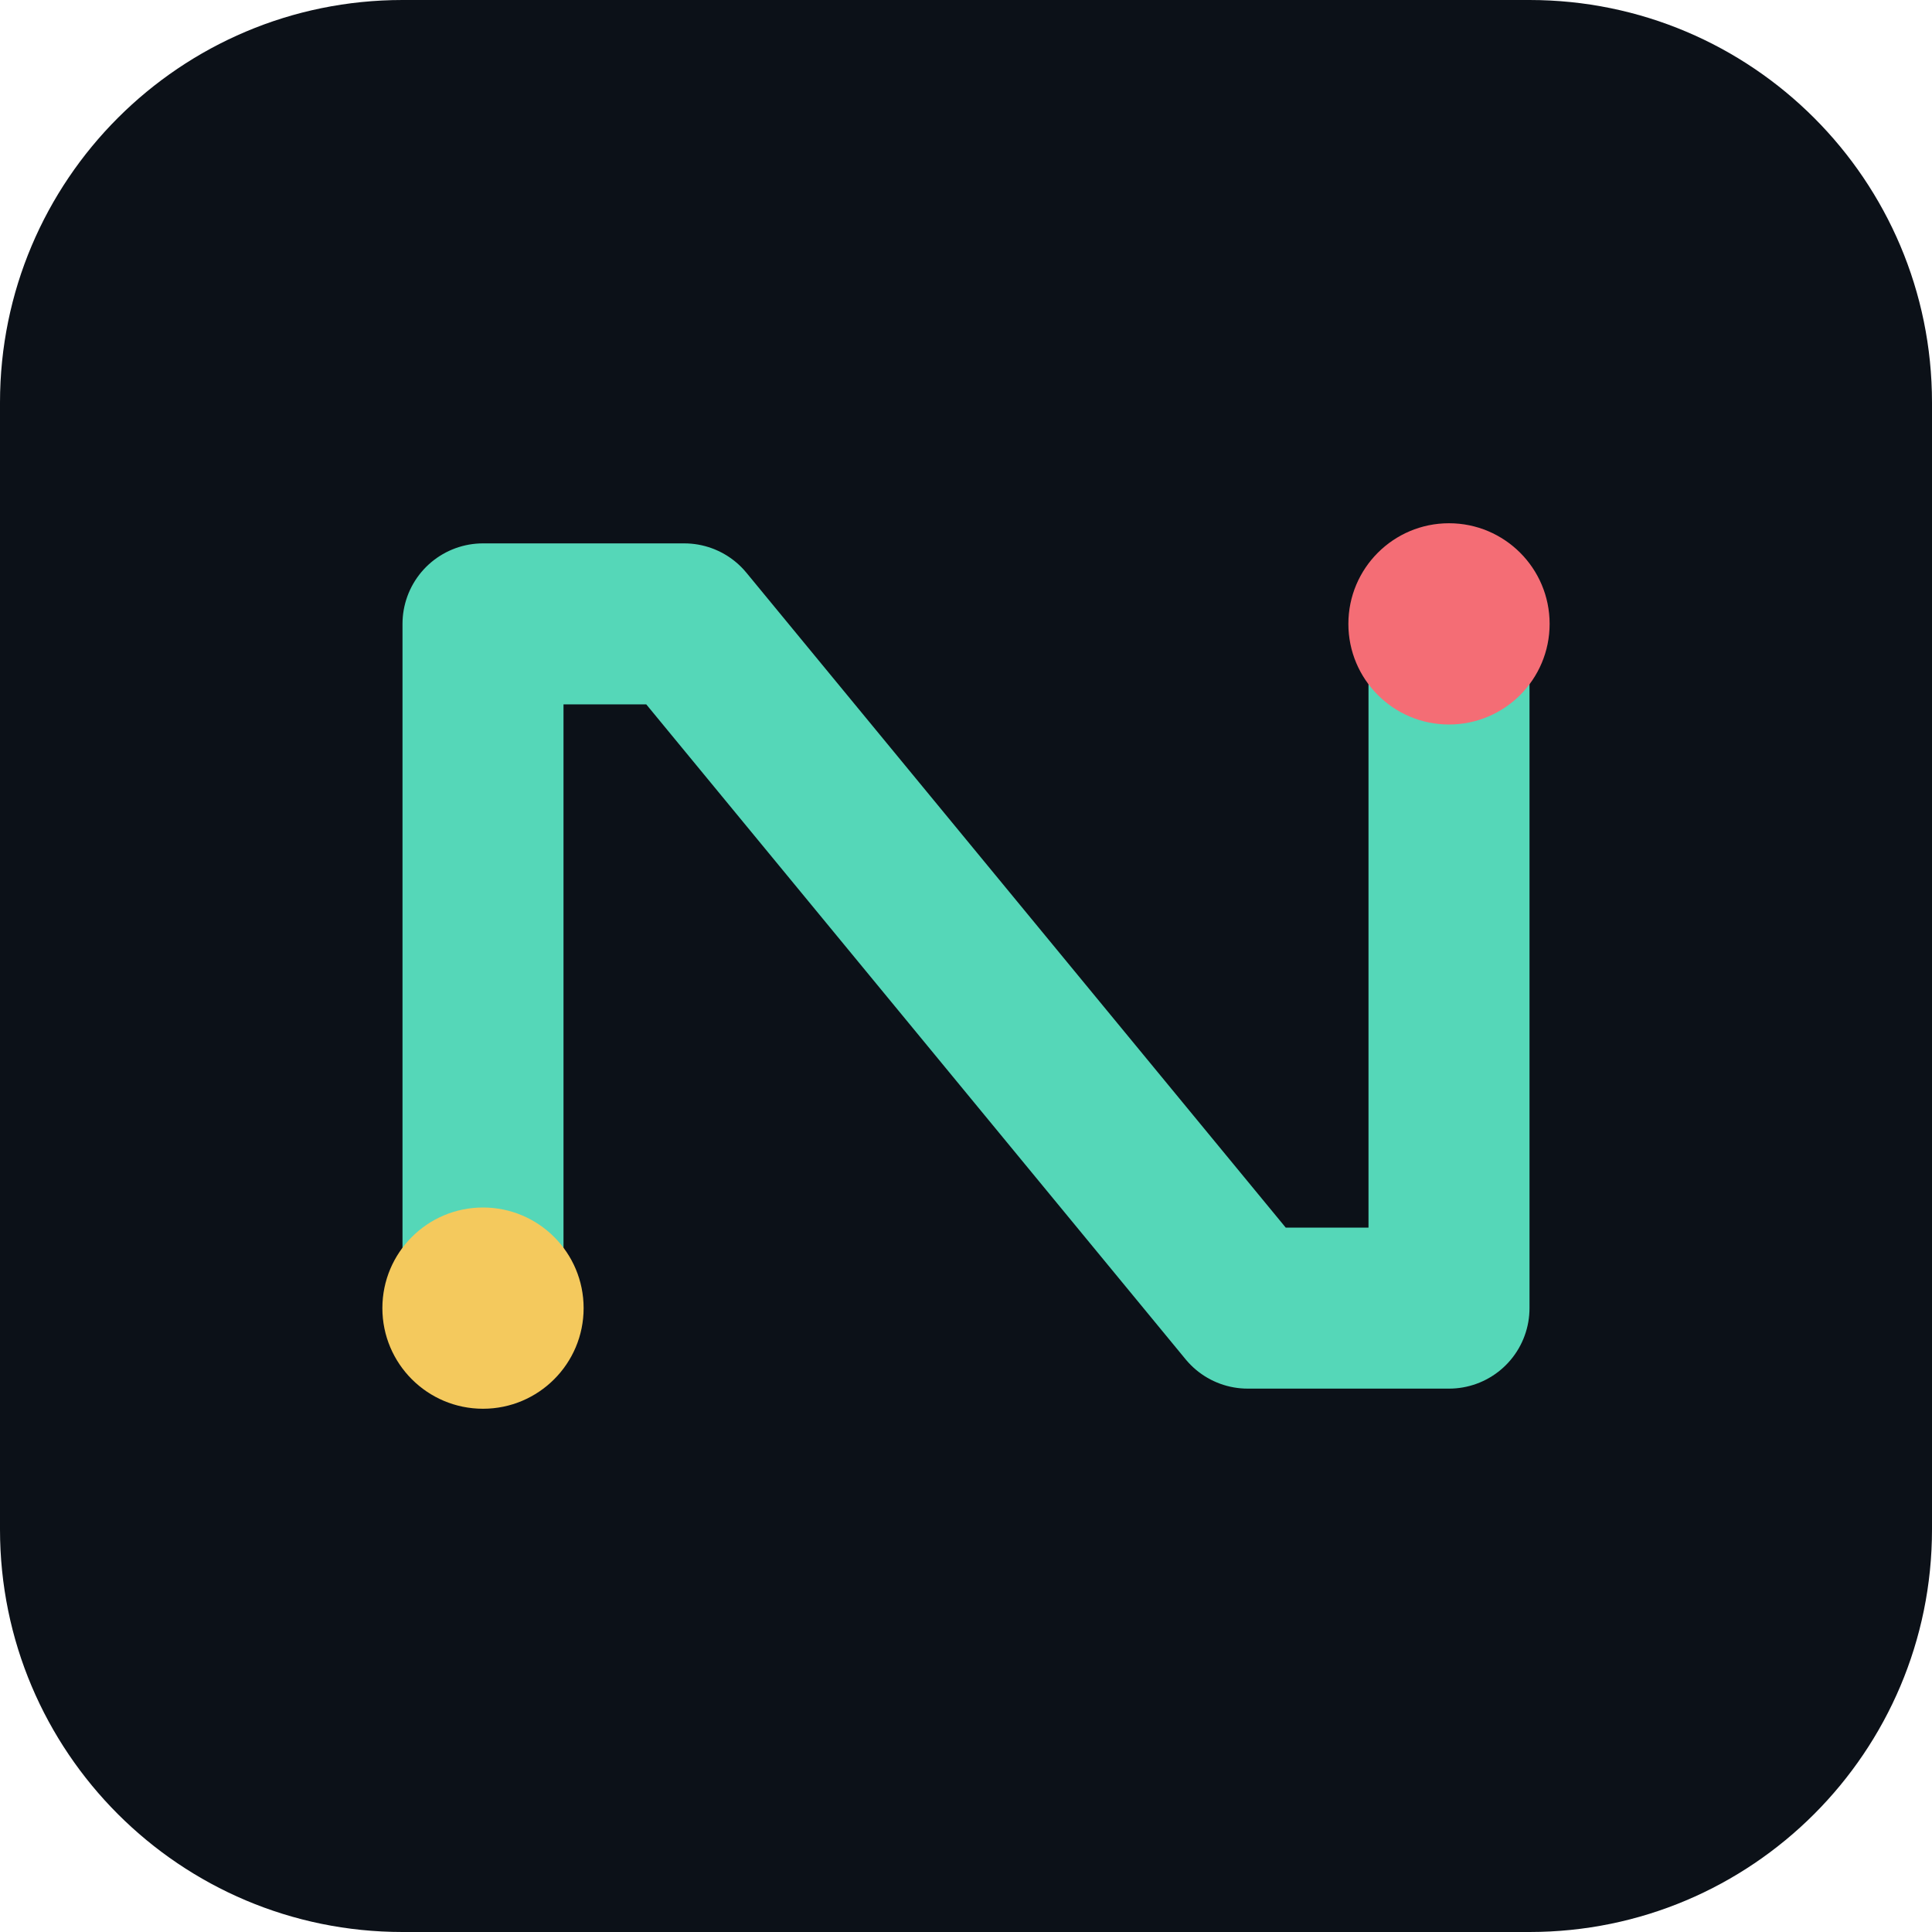
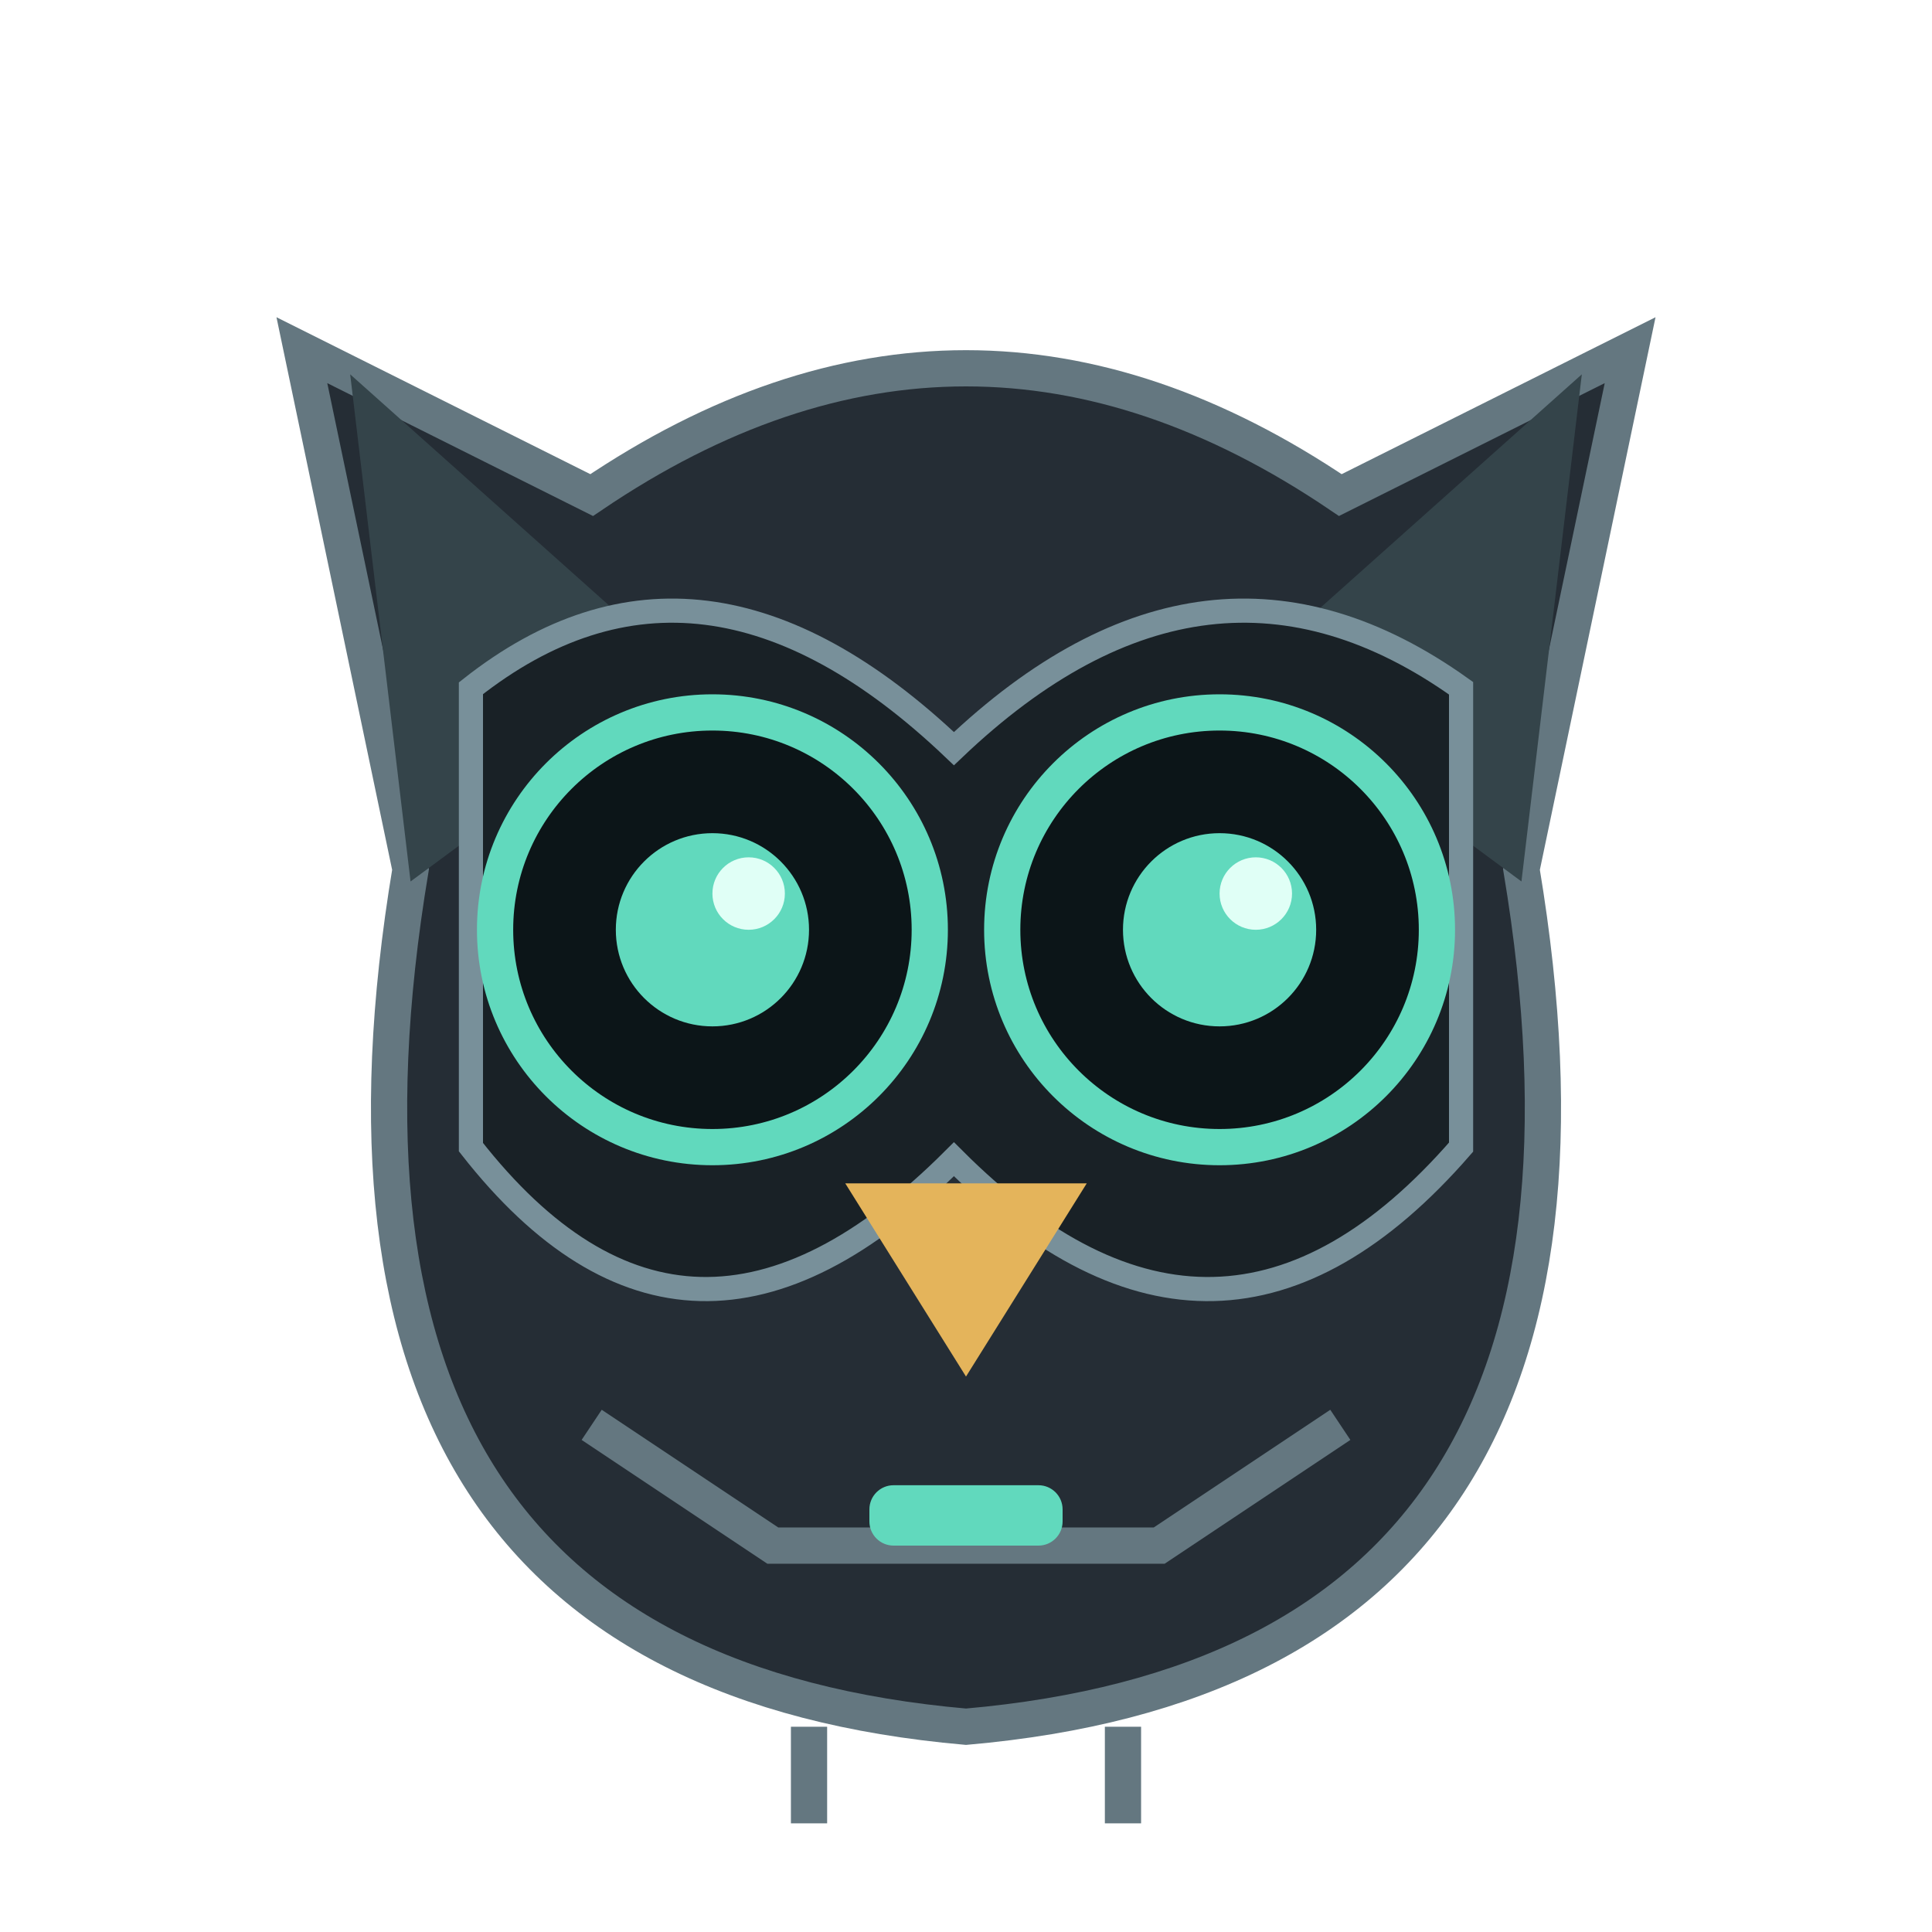
- <svg xmlns="http://www.w3.org/2000/svg" width="192" height="192" viewBox="0 0 192 192">
-   <rect width="192" height="192" rx="40" fill="#0c1118" />
-   <path d="M48 130V62h20l56 68h20V62" fill="none" stroke="#55d7b8" stroke-width="16" stroke-linecap="round" stroke-linejoin="round" />
-   <circle cx="48" cy="130" r="10" fill="#f4c95d" />
-   <circle cx="144" cy="62" r="10" fill="#f46d75" />
+ <svg xmlns="http://www.w3.org/2000/svg" width="192" height="192" viewBox="0 0 160 160">
+   <path fill="#252d35" stroke="#647780" stroke-width="3" d="M25 29 49 41Q80 20 111 41L135 29l-9 43q11 66-46 71Q23 138 34 72Z" />
+   <path fill="#34444a" d="m29 31 28 25-23 17zm102 0-28 25 23 17z" />
+   <path fill="#192126" stroke="#78909a" stroke-width="2" d="M39 57q19-15 40 5 21-20 42-5v38q-20 23-42 1-22 22-40-1z" />
+   <circle cx="59" cy="77" r="18" fill="#0c1518" stroke="#61d9bd" stroke-width="3" />
+   <circle cx="101" cy="77" r="18" fill="#0c1518" stroke="#61d9bd" stroke-width="3" />
+   <circle cx="59" cy="77" r="8" fill="#61d9bd" />
+   <circle cx="101" cy="77" r="8" fill="#61d9bd" />
+   <circle cx="62" cy="74" r="3" fill="#e0fff6" />
+   <circle cx="104" cy="74" r="3" fill="#e0fff6" />
+   <path fill="#e4b45b" d="m70 98 10 16 10-16z" />
+   <path stroke="#647780" stroke-width="3" fill="none" d="m49 118 15 10h32l15-10M67 143v8m26-8v8" />
+   <rect x="72" y="123" width="16" height="5" rx="2" fill="#61d9bd" />
</svg>
